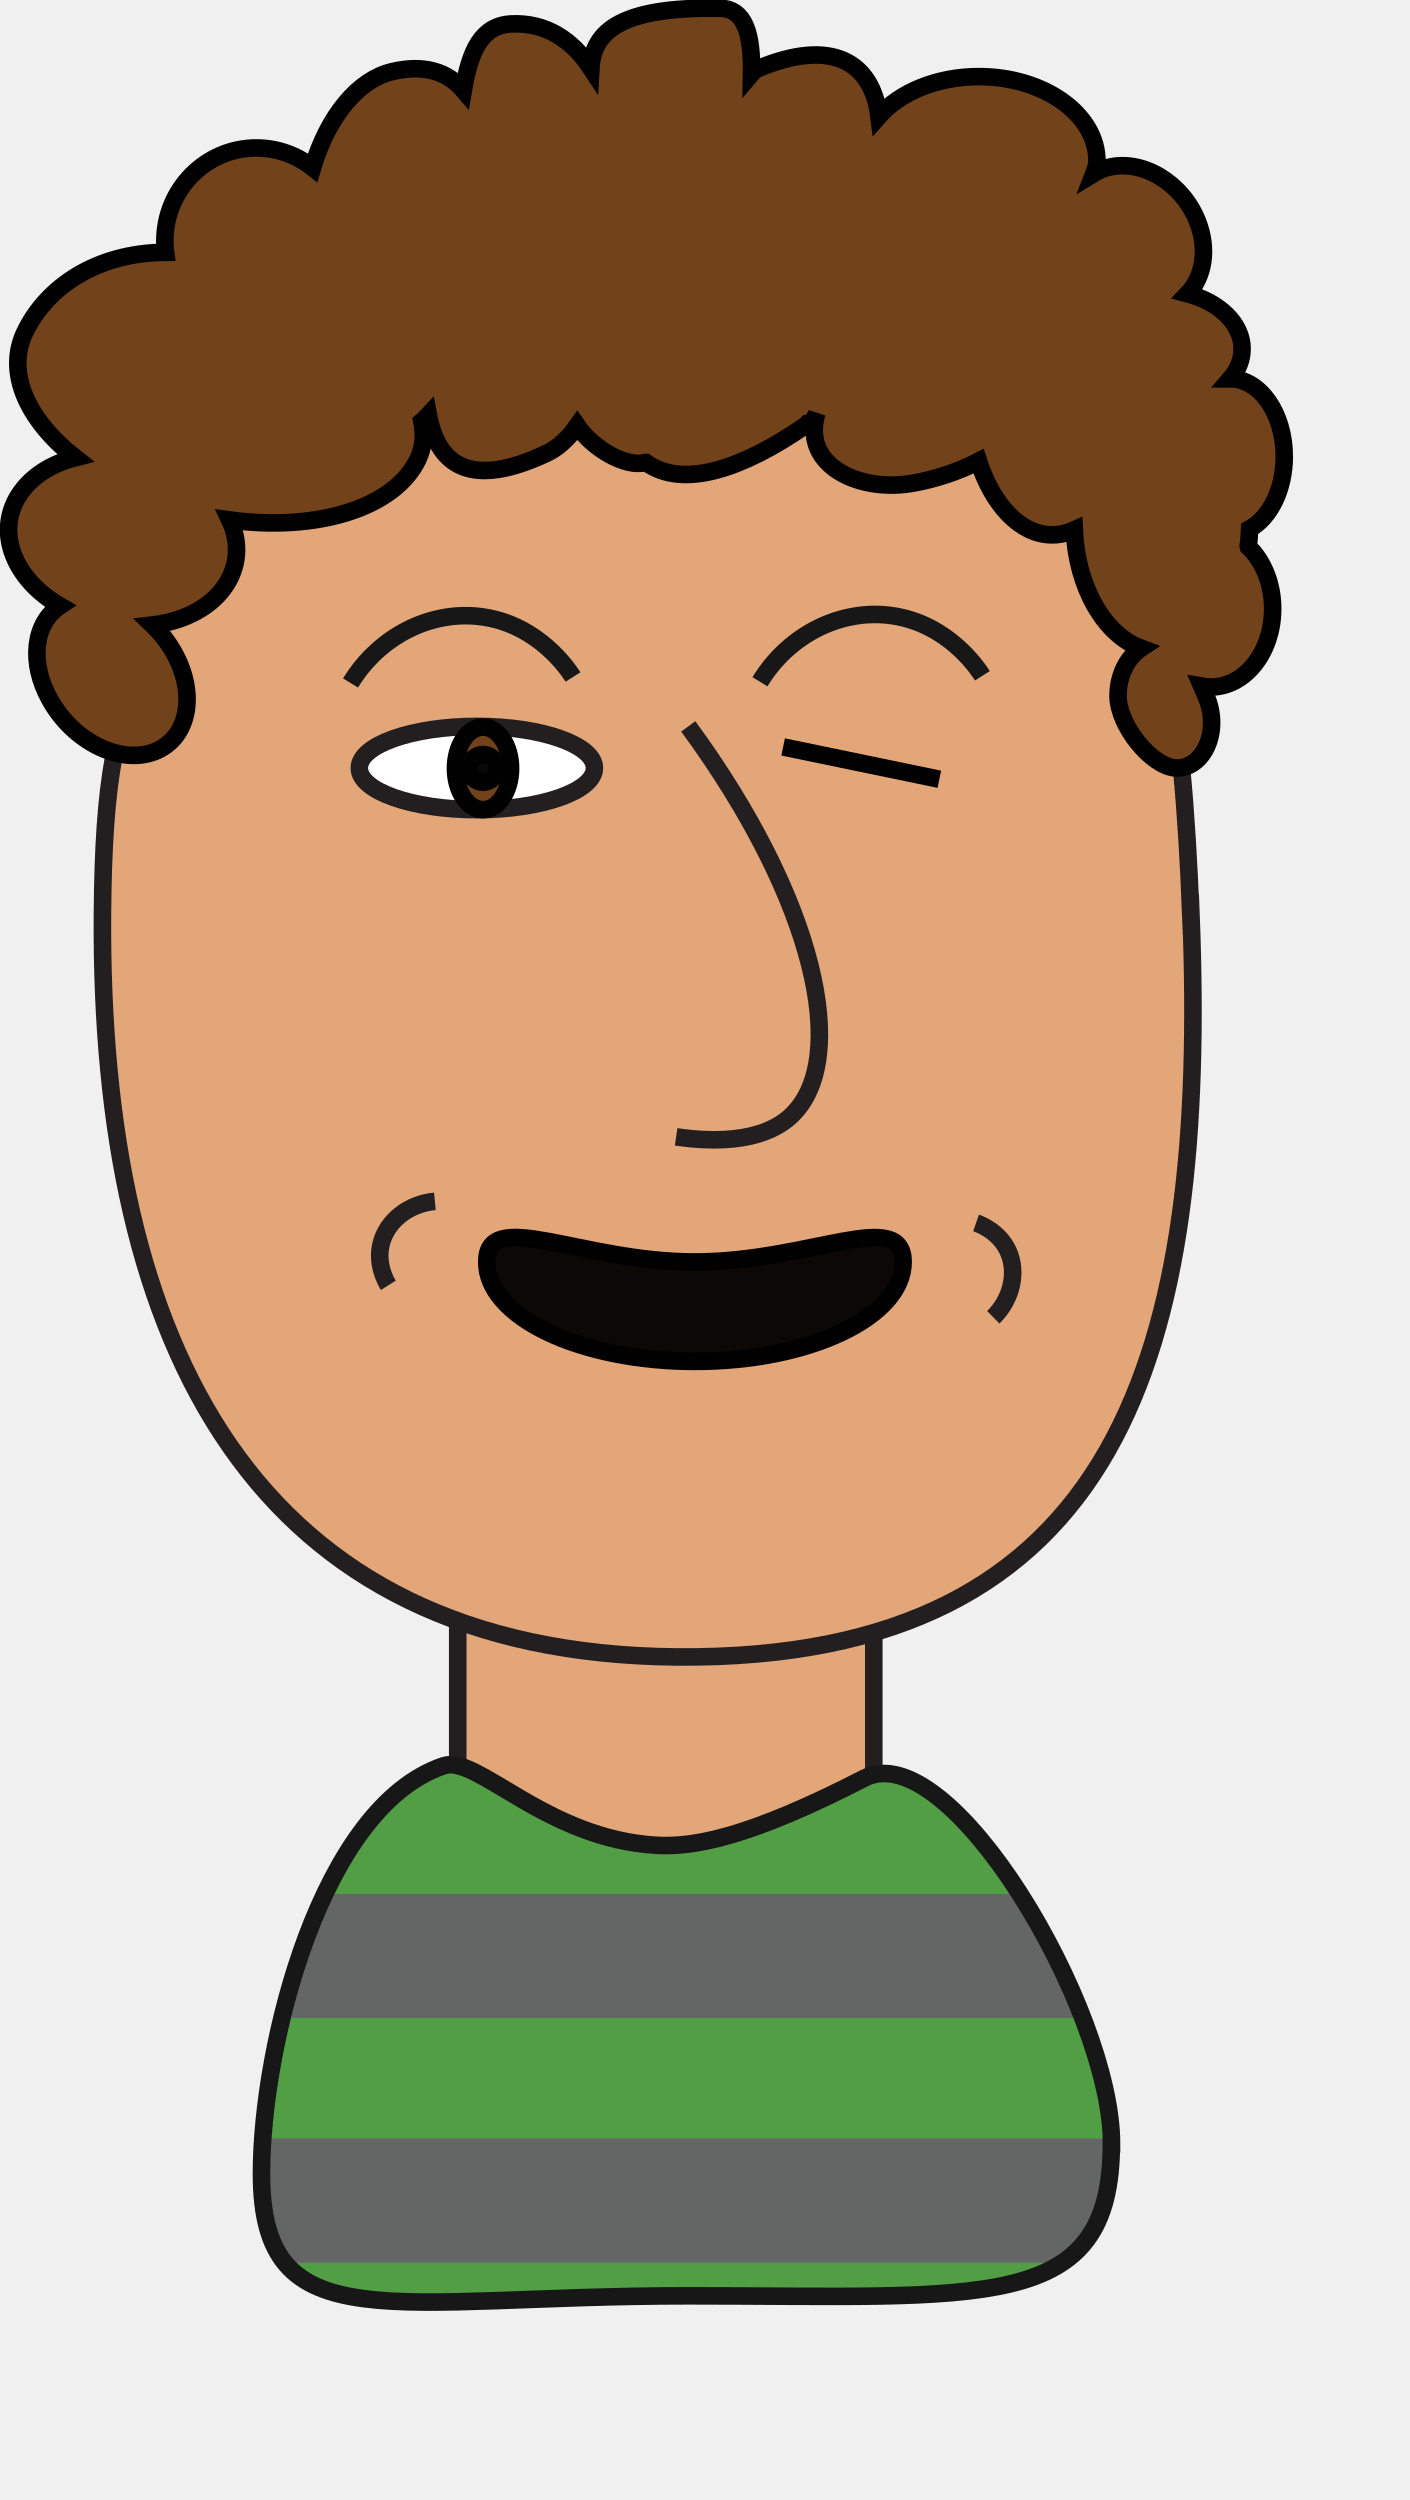
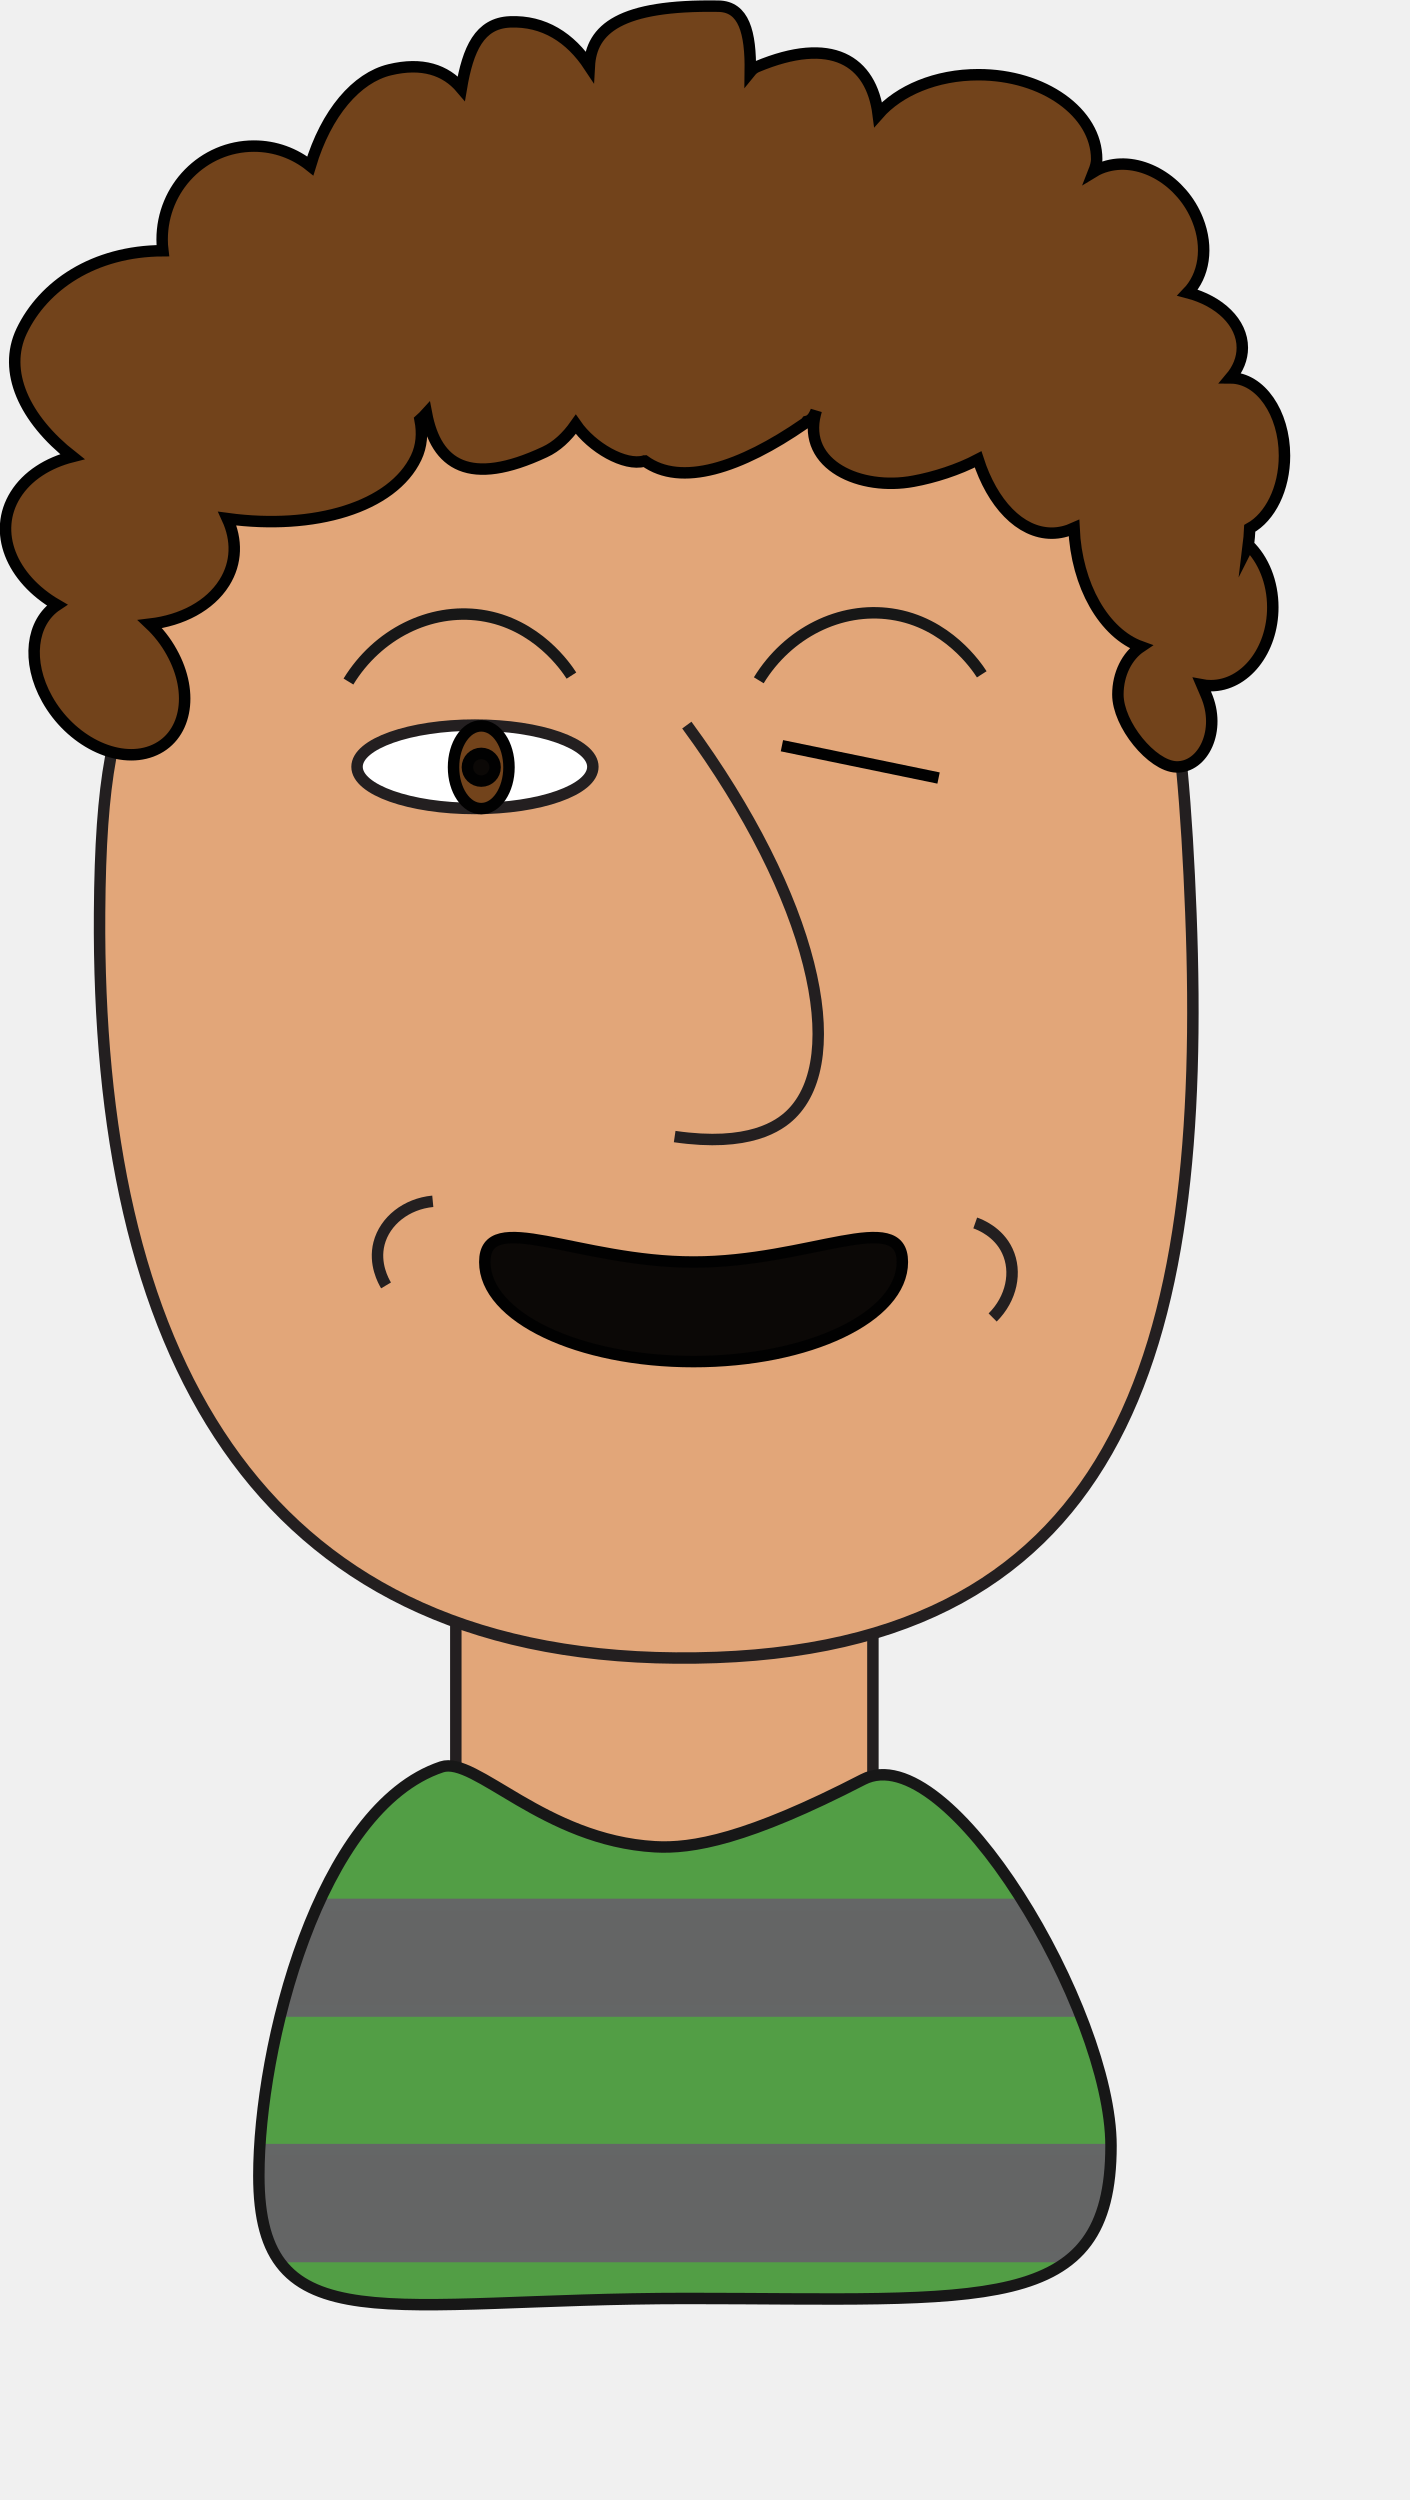
- <svg xmlns="http://www.w3.org/2000/svg" id="Layer_1" data-name="Layer 1" viewBox="0 0 80.19 142.28">
+ <svg xmlns="http://www.w3.org/2000/svg" id="Layer_1" width="123.01" height="218.18" viewBox="0 0 123.01 218.18">
  <defs>
-     <style>
-       .cls-1 {
-         clip-path: url(#clippath);
-       }
- 
-       .cls-2 {
-         fill: #fff;
-       }
- 
-       .cls-2, .cls-3 {
-         stroke: #231f20;
-       }
- 
-       .cls-2, .cls-3, .cls-4, .cls-5, .cls-6, .cls-7, .cls-8 {
-         stroke-miterlimit: 10;
-       }
- 
-       .cls-3 {
-         fill: #e2a679;
-       }
- 
-       .cls-4 {
-         fill: #646565;
-         stroke: #646666;
-       }
- 
-       .cls-5 {
-         fill: #72431b;
-       }
- 
-       .cls-5, .cls-6 {
-         stroke: #010101;
-       }
- 
-       .cls-6 {
-         fill: #0b0806;
-       }
- 
-       .cls-7 {
-         fill: #529e45;
-       }
- 
-       .cls-7, .cls-8 {
-         stroke: #171717;
-       }
- 
-       .cls-8 {
-         fill: none;
-       }
-     </style>
+     <style>.cls-1{clip-path:url(#clippath);}.cls-2{fill:#fff;}.cls-2,.cls-3{stroke:#231f20;}.cls-2,.cls-3,.cls-4,.cls-5,.cls-6,.cls-7,.cls-8{stroke-miterlimit:10;}.cls-3{fill:#e2a679;}.cls-4{fill:#646565;stroke:#646666;}.cls-5{fill:#72431b;}.cls-5,.cls-6{stroke:#010101;}.cls-6{fill:#0b0806;}.cls-7{fill:#529e45;}.cls-7,.cls-8{stroke:#171717;}.cls-8{fill:none;}</style>
    <clipPath id="clippath">
-       <path class="cls-8" d="m63.25,122c0,9.7-7.17,8.66-24.09,8.66s-24.28,2.74-24.28-6.96c0-7.3,3.39-20.87,10.38-23.21,1.9-.63,5.81,4.17,12.11,4.53,2.1.12,5.24-.43,11.82-3.82,4.85-2.5,14.07,13.12,14.07,20.8Z" />
+       <path class="cls-8" d="m96.96,187.28c0,14.91-11.02,13.31-37.04,13.31s-37.33,4.2-37.33-10.71c0-11.22,5.21-32.09,15.95-35.68,2.91-.97,8.93,6.41,18.61,6.97,3.23.19,8.06-.65,18.17-5.87,7.46-3.85,21.64,20.17,21.64,31.97Z" />
    </clipPath>
  </defs>
-   <path class="cls-3" d="m49.73,105.86c-4.17,0-8.33,0-12.5,0-3.73,0-7.45,0-11.18,0,0-2.07,0-4.14,0-6.21,0-6.22,0-12.43,0-18.65h23.68c0,6.07,0,12.15,0,18.22,0,2.21,0,4.42,0,6.64Z" />
-   <path class="cls-3" d="m67.78,52.01c.97,24.85-3.9,42.5-29.25,42.29-24.04-.2-32.88-17.66-32.7-42.29.03-3.85.22-6.6.62-8.8.65-3.58,2.16-11.83,8.22-18,8.11-8.25,19.69-7.93,24.89-7.93,23.36,0,27.3,11.4,28.21,34.74Z" />
-   <ellipse class="cls-2" cx="27.14" cy="43.71" rx="6.69" ry="2.37" />
-   <path class="cls-3" d="m39.17,41.34c7.26,9.9,9.2,18.88,5.92,22.1-.66.65-2.37,1.88-6.61,1.26" />
-   <path class="cls-5" d="m71.05,31.12c.84.81,1.38,2.09,1.38,3.53,0,2.46-1.57,4.45-3.52,4.45-.17,0-.34-.02-.51-.05.08.18.15.36.23.55.89,2.03-.16,4.16-1.69,4.11-1.38-.05-3.31-2.41-3.31-4.11,0-1.17.53-2.19,1.31-2.71-2.08-.76-3.66-3.46-3.8-6.73-.4.18-.82.28-1.26.28-1.81,0-3.38-1.7-4.19-4.19-1.13.59-2.5,1.03-3.68,1.24-3,.56-6.32-.91-5.56-3.83.01-.06.03-.11.05-.17-.02.06-.04.11-.06.15-.12.25-.27.4-.47.45-.03.04-.07.08-.13.12-3.65,2.53-7.02,3.61-9.08,2.11,0,0-.02,0-.03,0-1.09.31-2.98-.77-3.88-2.09-.52.74-1.1,1.27-1.76,1.58-4.28,2-6.16.72-6.71-2.19-.12.13-.24.25-.37.36.15.77.09,1.5-.22,2.15-1.34,2.81-5.79,4.13-10.72,3.46.56,1.19.54,2.5-.17,3.63-.82,1.32-2.41,2.14-4.22,2.35.47.45.9.99,1.23,1.59,1.32,2.37.82,4.89-1.14,5.63-1.95.73-4.61-.59-5.93-2.97-1.19-2.12-.91-4.36.57-5.34-2.61-1.51-3.67-4.16-2.36-6.26.67-1.07,1.84-1.82,3.23-2.17-2.74-2.15-3.96-4.85-2.87-7.13,1.23-2.58,4.09-4.54,8.01-4.56-.03-.21-.04-.42-.04-.64,0-2.93,2.33-5.3,5.21-5.3,1.21,0,2.32.42,3.2,1.12.91-3.02,2.64-5.01,4.51-5.46,1.84-.44,3.17,0,4.07,1.05.38-2.24,1.03-3.7,2.76-3.77,1.92-.08,3.43.89,4.5,2.52.12-2.12,1.74-3.5,7.34-3.41,1.43.02,1.84,1.46,1.8,3.73.11-.13.23-.23.36-.29,4.24-1.78,6.51-.36,6.89,2.7,1.19-1.35,3.29-2.25,5.69-2.25,3.71,0,6.72,2.15,6.72,4.8,0,.19-.06.43-.17.71.23-.14.49-.25.77-.33,1.95-.52,4.24.84,5.12,3.05.63,1.58.36,3.17-.56,4.13,1.81.48,3.1,1.7,3.1,3.13,0,.63-.24,1.21-.67,1.71,1.69,0,3.07,1.98,3.07,4.42,0,1.88-.82,3.49-1.97,4.12-.01.33-.04.66-.08.98Z" />
-   <ellipse class="cls-5" cx="27.49" cy="43.73" rx="1.57" ry="2.35" />
-   <circle class="cls-6" cx="27.49" cy="43.73" r=".79" />
-   <path class="cls-6" d="m51.4,71.82c0,3.12-5.31,5.66-11.85,5.66s-11.85-2.53-11.85-5.66,5.31,0,11.85,0,11.85-3.12,11.85,0Z" />
+   <path class="cls-3" d="m76.18,162.47c-6.4,0-12.81,0-19.21,0-5.73,0-11.46,0-17.19,0,0-3.18,0-6.36,0-9.54,0-9.56,0-19.11,0-28.67h36.4c0,9.34,0,18.68,0,28.02,0,3.4,0,6.8,0,10.2Z" />
+   <path class="cls-3" d="m103.93,79.68c1.5,38.21-5.99,65.34-44.97,65.02-36.96-.3-50.54-27.15-50.27-65.02.04-5.92.34-10.15.96-13.53,1.01-5.51,3.32-18.19,12.64-27.68,12.46-12.69,30.27-12.19,38.27-12.19,35.91,0,41.97,17.52,43.37,53.4Z" />
+   <ellipse class="cls-2" cx="41.45" cy="66.92" rx="10.29" ry="3.64" />
+   <path class="cls-3" d="m59.94,63.28c11.16,15.21,14.14,29.02,9.1,33.97-1.02,1-3.64,2.89-10.16,1.94" />
+   <path class="cls-5" d="m108.96,47.57c1.29,1.25,2.12,3.22,2.12,5.43,0,3.78-2.42,6.84-5.41,6.84-.27,0-.52-.02-.78-.07.12.28.24.56.36.84,1.37,3.11-.24,6.4-2.6,6.32-2.12-.08-5.09-3.7-5.09-6.32,0-1.8.81-3.37,2.01-4.17-3.2-1.16-5.62-5.31-5.84-10.35-.62.28-1.27.44-1.94.44-2.78,0-5.2-2.61-6.43-6.44-1.73.91-3.84,1.58-5.65,1.91-4.61.86-9.71-1.4-8.55-5.89.02-.08.05-.17.07-.26-.03.08-.06.16-.1.24-.18.38-.41.62-.72.69-.05.07-.11.13-.2.19-5.62,3.89-10.79,5.55-13.95,3.25-.01,0-.03.01-.04.02-1.68.47-4.57-1.18-5.97-3.21-.79,1.13-1.69,1.95-2.71,2.42-6.58,3.08-9.47,1.11-10.32-3.37-.18.2-.37.38-.56.55.23,1.18.14,2.3-.34,3.31-2.06,4.33-8.89,6.35-16.48,5.32.85,1.84.84,3.84-.26,5.59-1.27,2.03-3.7,3.29-6.49,3.62.73.69,1.38,1.51,1.89,2.44,2.04,3.65,1.26,7.52-1.75,8.65-3,1.13-7.09-.91-9.12-4.56-1.82-3.26-1.39-6.71.87-8.2-4.02-2.33-5.65-6.39-3.63-9.62,1.03-1.65,2.83-2.79,4.96-3.33-4.21-3.3-6.09-7.45-4.42-10.96,1.89-3.96,6.28-6.98,12.32-7.01-.04-.32-.06-.65-.06-.98,0-4.5,3.58-8.15,8.01-8.15,1.86,0,3.56.64,4.92,1.73,1.39-4.65,4.05-7.7,6.93-8.39,2.82-.68,4.88,0,6.25,1.62.58-3.44,1.59-5.69,4.25-5.8,2.95-.12,5.27,1.37,6.92,3.87.18-3.25,2.67-5.38,11.28-5.24,2.2.04,2.82,2.25,2.77,5.73.17-.21.35-.35.56-.44,6.52-2.74,10-.56,10.6,4.15,1.82-2.08,5.06-3.46,8.74-3.46,5.7,0,10.33,3.3,10.33,7.38,0,.29-.09.66-.26,1.09.36-.22.76-.39,1.19-.5,3-.8,6.53,1.29,7.88,4.69.97,2.43.56,4.87-.87,6.36,2.79.73,4.77,2.61,4.77,4.81,0,.96-.38,1.86-1.03,2.63,2.6.01,4.71,3.04,4.71,6.79,0,2.89-1.26,5.36-3.03,6.34-.02.51-.07,1.01-.13,1.5Z" />
+   <ellipse class="cls-5" cx="42" cy="66.96" rx="2.42" ry="3.61" />
+   <circle class="cls-6" cx="42" cy="66.96" r="1.21" />
+   <path class="cls-6" d="m78.75,110.14c0,4.8-8.16,8.69-18.22,8.69s-18.22-3.89-18.22-8.69,8.16,0,18.22,0,18.22-4.8,18.22,0Z" />
  <g>
    <g class="cls-1">
-       <rect class="cls-7" x="4.42" y="86.78" width="73.91" height="54.99" />
-       <rect class="cls-4" x="5" y="108.29" width="69.58" height="6.05" />
-       <rect class="cls-4" x="4.81" y="122.21" width="69.58" height="6.07" />
+       <rect class="cls-7" x="6.52" y="133.14" width="113.63" height="84.54" />
+       <rect class="cls-4" x="7.41" y="166.2" width="106.96" height="9.31" />
+       <rect class="cls-4" x="7.12" y="187.6" width="106.96" height="9.33" />
    </g>
-     <path class="cls-8" d="m63.25,122c0,9.7-7.17,8.66-24.09,8.66s-24.28,2.74-24.28-6.96c0-7.3,3.39-20.87,10.38-23.21,1.9-.63,5.81,4.17,12.11,4.53,2.1.12,5.24-.43,11.82-3.82,4.85-2.5,14.07,13.12,14.07,20.8Z" />
+     <path class="cls-8" d="m96.96,187.28c0,14.91-11.02,13.31-37.04,13.31s-37.33,4.2-37.33-10.71c0-11.22,5.21-32.09,15.95-35.68,2.91-.97,8.93,6.41,18.61,6.97,3.23.19,8.06-.65,18.17-5.87,7.46-3.85,21.64,20.17,21.64,31.97Z" />
  </g>
-   <path class="cls-8" d="m19.95,38.87c1.65-2.7,4.63-4.18,7.53-3.76,3.18.46,4.87,3.01,5.13,3.42" />
-   <path class="cls-8" d="m43.25,38.8c1.65-2.7,4.63-4.18,7.53-3.76,3.18.46,4.87,3.01,5.13,3.42" />
-   <path class="cls-3" d="m24.75,68.37c-1.5.14-2.72,1.11-3.05,2.39-.3,1.16.25,2.15.4,2.39" />
-   <path class="cls-3" d="m56.53,74.97c1.07-1.06,1.39-2.59.84-3.78-.51-1.09-1.56-1.5-1.82-1.59" />
-   <path class="cls-5" d="m44.57,42.51l8.89,1.84" />
+   <path class="cls-8" d="m30.41,59.48c2.54-4.15,7.11-6.43,11.57-5.78,4.89.71,7.48,4.62,7.89,5.26" />
+   <path class="cls-8" d="m66.22,59.37c2.54-4.15,7.11-6.43,11.57-5.78,4.89.71,7.48,4.62,7.89,5.26" />
+   <path class="cls-3" d="m37.77,104.84c-2.31.22-4.18,1.71-4.69,3.67-.46,1.79.39,3.3.61,3.67" />
+   <path class="cls-3" d="m86.63,114.98c1.65-1.64,2.14-3.98,1.28-5.81-.78-1.67-2.4-2.3-2.8-2.44" />
+   <path class="cls-5" d="m68.24,65.08l13.67,2.82" />
</svg>
